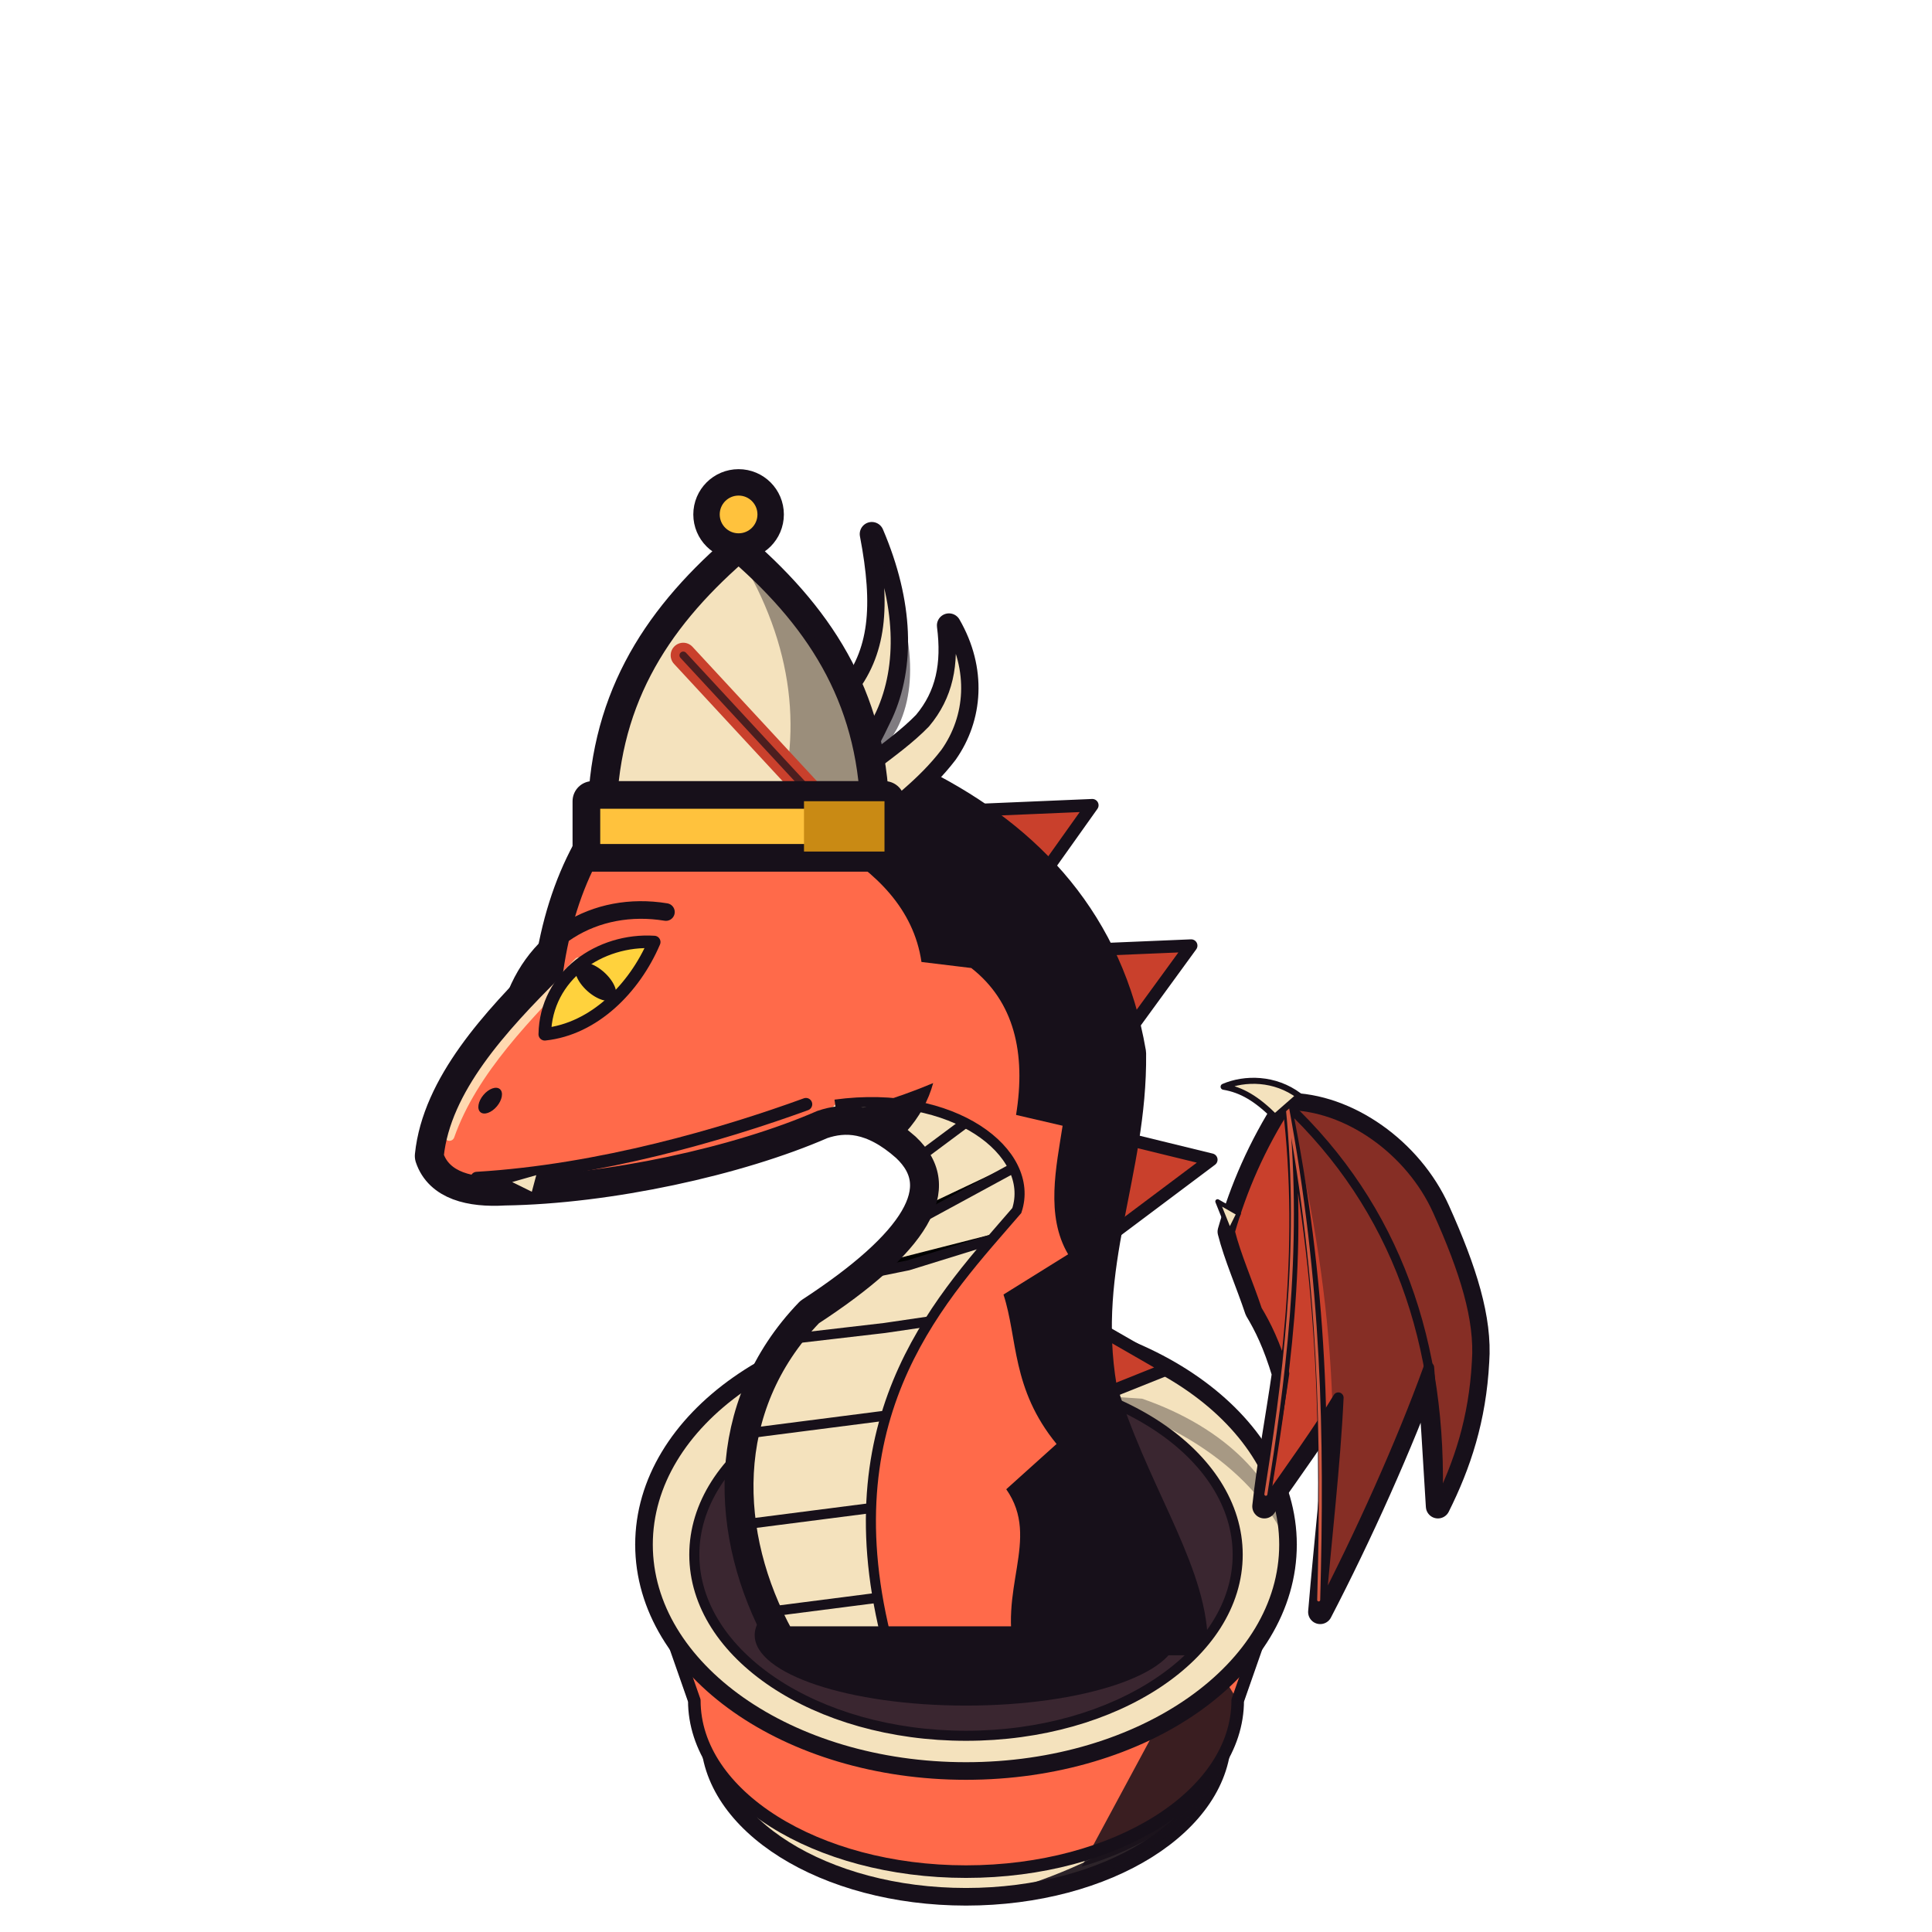
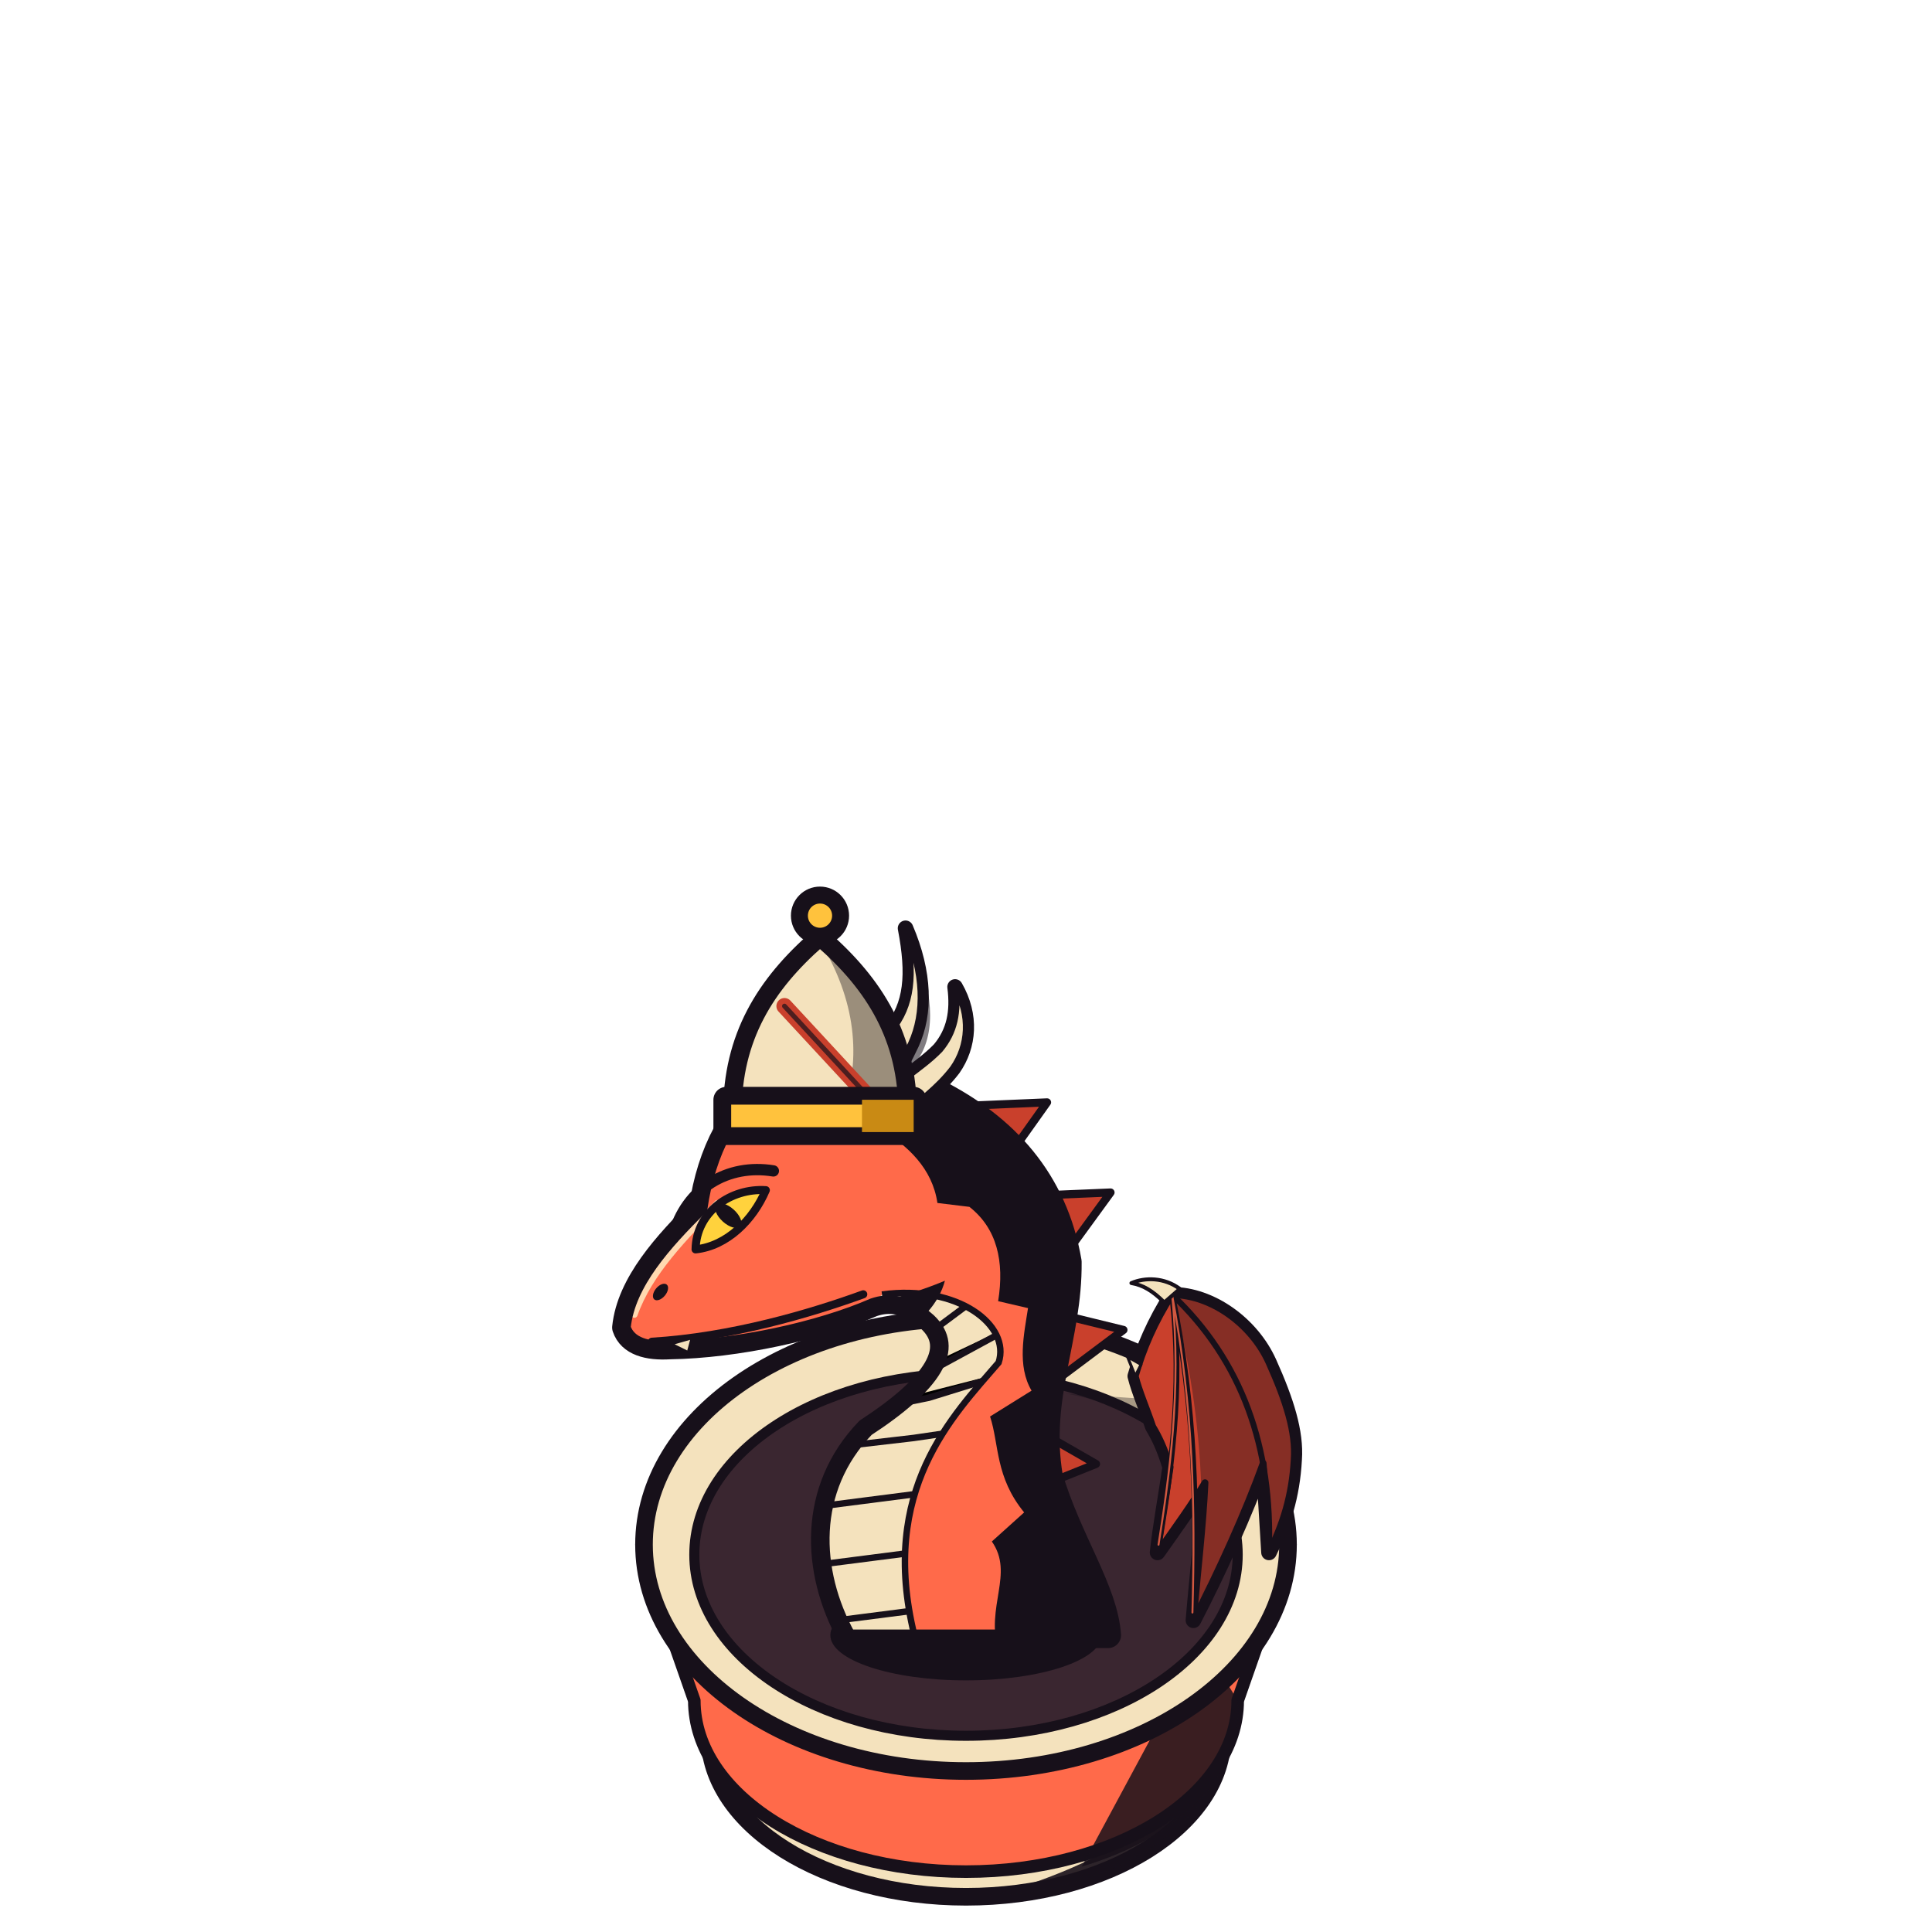
<svg xmlns="http://www.w3.org/2000/svg" viewBox="0 0 768 768" width="768" height="768">
  <path d="M256,614 L282,690 A102,64 0 0 0 486,690 L512,614 Z" fill="#f4e2bd" stroke="#17101a" stroke-width="7" stroke-linejoin="round" />
  <path d="M498,614 L486,690 A102,64 0 0 1 392,754 C440,742 478,716 486,690 Z" fill="#17101a" opacity=".9" />
  <path d="M262,636 L276,676 A108,68 0 0 0 492,676 L506,636 A128,90 0 0 1 262,636 Z" fill="#ff6a4a" stroke="#17101a" stroke-width="5" stroke-linejoin="round" />
  <path d="M470,640 L492,676 A108,68 0 0 1 430,742 L458,690 Z" fill="#17101a" opacity=".85" />
  <ellipse cx="384" cy="614" rx="128" ry="90" fill="#f4e2bd" stroke="#17101a" stroke-width="7" />
  <ellipse cx="384" cy="618" rx="108" ry="72" fill="#3a2630" stroke="#17101a" stroke-width="4" />
  <path d="M424,554 A128,90 0 0 1 512,614 A108,72 0 0 0 454,556 Z" fill="#17101a" opacity=".35" />
-   <ellipse cx="384" cy="650" rx="84" ry="28" fill="#17101a" />
-   <g transform="translate(478 618) scale(0.6) translate(-452 -560)">
-     <path d="M508,262 C548,262 590,292 608,332 C626,372 636,404 634,432 C632,470 622,500 608,528 C606,494 604,462 602,436 C584,486 556,548 530,598 C534,550 540,500 542,456 C530,476 510,504 493,528 C496,500 502,468 506,440 C500,420 494,408 488,398 C482,380 474,362 470,346 C478,318 490,290 508,262 Z" fill="none" stroke="#17101a" stroke-width="16" stroke-linejoin="round" />
-     <path d="M508,262 C548,262 590,292 608,332 C626,372 636,404 634,432 C632,470 622,500 608,528 C606,494 604,462 602,436 C584,486 556,548 530,598 C534,550 540,500 542,456 C530,476 510,504 493,528 C496,500 502,468 506,440 C500,420 494,408 488,398 C482,380 474,362 470,346 C478,318 490,290 508,262 Z" fill="#c9402c" stroke="#17101a" stroke-width="7" stroke-linejoin="round" />
-     <path d="M508,262 C548,262 590,292 608,332 C626,372 636,404 634,432 C632,470 622,500 608,528 C606,494 604,462 602,436 C584,486 556,548 530,598 C546,500 540,380 508,262 Z" fill="#17101a" opacity=".38" />
-     <path d="M508,262 C532,380 534,480 530,598 M508,262 C520,360 506,450 493,528 M508,262 C580,330 612,420 608,528" fill="none" stroke="#17101a" stroke-width="6" stroke-linecap="round" />
-     <path d="M508,262 C530,380 532,480 529,590 M508,262 C518,360 505,450 494,520" fill="none" stroke="#ff6a4a" stroke-width="2" stroke-linecap="round" opacity=".8" />
-     <path d="M470,346 L462,326 L476,334 Z" fill="#f4e2bd" stroke="#17101a" stroke-width="3" stroke-linejoin="round" />
-     <path d="M500,270 C488,258 478,252 466,250 C480,244 500,244 516,256 Z" fill="#f4e2bd" stroke="#17101a" stroke-width="4" stroke-linejoin="round" />
-   </g>
-   <path d="M382.4,322.3 L434.2,320.1 L404.9,361.3 Z" fill="#c9402c" stroke="#17101a" stroke-width="5" stroke-linejoin="round" />
-   <path d="M426.0,377.9 L473.5,375.9 L446.4,413.1 Z" fill="#c9402c" stroke="#17101a" stroke-width="5" stroke-linejoin="round" />
-   <path d="M441.0,451.1 L481.5,461.0 L443.5,489.5 Z" fill="#c9402c" stroke="#17101a" stroke-width="5" stroke-linejoin="round" />
-   <path d="M431.8,525.2 L464.5,544.0 L430.0,557.8 Z" fill="#c9402c" stroke="#17101a" stroke-width="5" stroke-linejoin="round" />
-   <clipPath id="c3">
-     <path d="M172.9,459.5 C175.7,432.4 198.4,407.7 220.4,385.8 C225.5,350.6 240.0,323.7 264.0,305.2 C287.2,289.5 315.0,289.6 335.7,305.4 L365.7,313.5 C408.2,335.1 438.9,368.2 447.6,418.8 C448.1,466.0 427.6,502.3 436.0,552.0 C448.0,592.0 470.0,622.0 472.0,650.0 L312.0,650.0 C290.0,610.0 288.0,560.0 323.3,523.3 C365.1,496.0 380.9,472.5 361.6,454.4 C347.4,441.8 335.8,441.6 326.1,444.9 C292.9,459.4 241.6,470.6 200.5,471.2 C187.1,472.0 176.1,469.1 172.9,459.5 Z" />
-   </clipPath>
-   <path d="M172.9,459.5 C175.7,432.4 198.4,407.7 220.4,385.8 C225.5,350.6 240.0,323.7 264.0,305.2 C287.2,289.5 315.0,289.6 335.7,305.4 L365.7,313.5 C408.2,335.1 438.9,368.2 447.6,418.8 C448.1,466.0 427.6,502.3 436.0,552.0 C448.0,592.0 470.0,622.0 472.0,650.0 L312.0,650.0 C290.0,610.0 288.0,560.0 323.3,523.3 C365.1,496.0 380.9,472.5 361.6,454.4 C347.4,441.8 335.8,441.6 326.1,444.9 C292.9,459.4 241.6,470.6 200.5,471.2 C187.1,472.0 176.1,469.1 172.9,459.5 Z" fill="none" stroke="#17101a" stroke-width="16" stroke-linejoin="round" />
-   <path d="M172.9,459.5 C175.7,432.4 198.4,407.7 220.4,385.8 C225.5,350.6 240.0,323.7 264.0,305.2 C287.2,289.5 315.0,289.6 335.7,305.4 L365.7,313.5 C408.2,335.1 438.9,368.2 447.6,418.8 C448.1,466.0 427.6,502.3 436.0,552.0 C448.0,592.0 470.0,622.0 472.0,650.0 L312.0,650.0 C290.0,610.0 288.0,560.0 323.3,523.3 C365.1,496.0 380.9,472.5 361.6,454.4 C347.4,441.8 335.8,441.6 326.1,444.9 C292.9,459.4 241.6,470.6 200.5,471.2 C187.1,472.0 176.1,469.1 172.9,459.5 Z" fill="#ff6a4a" />
-   <g clip-path="url(#c3)">
-     <clipPath id="c3b">
-       <path d="M312.0,650.0 C290.0,610.0 288.0,560.0 323.3,523.3 C365.1,496.0 380.9,472.5 361.6,454.4 C347.4,441.8 335.8,441.6 326.1,444.9 L332.0,439.1 C379.1,432.7 411.8,458.2 404.2,481.2 C375.6,514.5 330.0,560.0 352.0,650.0 Z" />
+   <g transform="translate(384 650) scale(0.642) translate(-384 -650)">
+     <ellipse cx="384" cy="650" rx="84" ry="28" fill="#17101a" />
+     <g transform="translate(478 618) scale(0.6) translate(-452 -560)">
+       <path d="M508,262 C548,262 590,292 608,332 C626,372 636,404 634,432 C632,470 622,500 608,528 C606,494 604,462 602,436 C584,486 556,548 530,598 C534,550 540,500 542,456 C530,476 510,504 493,528 C496,500 502,468 506,440 C500,420 494,408 488,398 C482,380 474,362 470,346 C478,318 490,290 508,262 Z" fill="none" stroke="#17101a" stroke-width="16" stroke-linejoin="round" />
+       <path d="M508,262 C548,262 590,292 608,332 C626,372 636,404 634,432 C632,470 622,500 608,528 C606,494 604,462 602,436 C584,486 556,548 530,598 C534,550 540,500 542,456 C530,476 510,504 493,528 C496,500 502,468 506,440 C500,420 494,408 488,398 C482,380 474,362 470,346 C478,318 490,290 508,262 Z" fill="#c9402c" stroke="#17101a" stroke-width="7" stroke-linejoin="round" />
+       <path d="M508,262 C548,262 590,292 608,332 C626,372 636,404 634,432 C632,470 622,500 608,528 C606,494 604,462 602,436 C584,486 556,548 530,598 C546,500 540,380 508,262 Z" fill="#17101a" opacity=".38" />
+       <path d="M508,262 C532,380 534,480 530,598 M508,262 C520,360 506,450 493,528 M508,262 C580,330 612,420 608,528" fill="none" stroke="#17101a" stroke-width="6" stroke-linecap="round" />
+       <path d="M508,262 C530,380 532,480 529,590 M508,262 C518,360 505,450 494,520" fill="none" stroke="#ff6a4a" stroke-width="2" stroke-linecap="round" opacity=".8" />
+       <path d="M470,346 L462,326 L476,334 Z" fill="#f4e2bd" stroke="#17101a" stroke-width="3" stroke-linejoin="round" />
+       <path d="M500,270 C488,258 478,252 466,250 C480,244 500,244 516,256 Z" fill="#f4e2bd" stroke="#17101a" stroke-width="4" stroke-linejoin="round" />
+     </g>
+     <path d="M382.4,322.3 L434.2,320.1 L404.9,361.3 Z" fill="#c9402c" stroke="#17101a" stroke-width="5" stroke-linejoin="round" />
+     <path d="M426.0,377.9 L473.5,375.9 L446.4,413.1 Z" fill="#c9402c" stroke="#17101a" stroke-width="5" stroke-linejoin="round" />
+     <path d="M441.0,451.1 L481.5,461.0 L443.5,489.5 Z" fill="#c9402c" stroke="#17101a" stroke-width="5" stroke-linejoin="round" />
+     <path d="M431.8,525.2 L464.5,544.0 L430.0,557.8 Z" fill="#c9402c" stroke="#17101a" stroke-width="5" stroke-linejoin="round" />
+     <clipPath id="c3">
+       <path d="M172.9,459.5 C175.7,432.4 198.4,407.7 220.4,385.8 C225.5,350.6 240.0,323.7 264.0,305.2 C287.2,289.5 315.0,289.6 335.7,305.4 L365.7,313.5 C408.2,335.1 438.9,368.2 447.6,418.8 C448.1,466.0 427.6,502.3 436.0,552.0 C448.0,592.0 470.0,622.0 472.0,650.0 L312.0,650.0 C290.0,610.0 288.0,560.0 323.3,523.3 C365.1,496.0 380.9,472.5 361.6,454.4 C347.4,441.8 335.8,441.6 326.1,444.9 C292.9,459.4 241.6,470.6 200.5,471.2 C187.1,472.0 176.1,469.1 172.9,459.5 Z" />
    </clipPath>
-     <path d="M312.0,650.0 C290.0,610.0 288.0,560.0 323.3,523.3 C365.1,496.0 380.9,472.5 361.6,454.4 C347.4,441.8 335.8,441.6 326.1,444.9 L332.0,439.1 C379.1,432.7 411.8,458.2 404.2,481.2 C375.6,514.5 330.0,560.0 352.0,650.0 Z" fill="#f4e2bd" />
-     <g clip-path="url(#c3b)" stroke="#17101a" stroke-width="4">
-       <path d="M297.3,506.3 L355.5,467.4 L411.9,425.4" />
-       <path d="M298.0,512.4 L364.0,485.4 L426.4,451.5" />
-       <path d="M289.2,517.5 L361.0,503.0 L431.0,481.3" />
-       <path d="M280.2,536.2 L351.6,527.9 L423.8,517.3" />
-       <path d="M280.0,572.0 L350.0,563.0 L420.0,554.0" />
-       <path d="M280.0,608.0 L350.0,599.0 L420.0,590.0" />
-       <path d="M280.0,644.0 L350.0,635.0 L420.0,626.0" />
-     </g>
-     <path d="M332.0,439.1 C379.1,432.7 411.8,458.2 404.2,481.2 C375.6,514.5 330.0,560.0 352.0,650.0" fill="none" stroke="#17101a" stroke-width="4" />
-     <path d="M276.3,286.6 L404.5,212.6 L448.5,288.8 L488.5,358.1 L527.7,451.3 L520.0,560.0 L520.0,660.0 L404.0,660.0 C396.0,632.0 414.0,612.0 400.0,592.0 L420.0,574.0 C402.0,552.0 404.6,532.0 398.9,514.6 L424.6,498.6 C415.5,483.2 419.9,463.8 422.4,447.5 L403.9,443.2 C407.9,418.5 403.1,398.1 386.1,384.8 L366.3,382.4 C363.2,361.1 348.0,346.8 330.3,336.2 C326.5,317.6 298.7,301.4 276.3,286.6 Z" fill="#17101a" />
-     <g transform="translate(44 0) rotate(-30 404 520)">
-       <path d="M336,394 C300,390 250,374 214,354 C230,374 290,402 336,418 C356,420 372,414 382,404 C366,402 350,398 336,394 Z" fill="#17101a" />
-       <path d="M205,326 C226,308 256,300 284,292" fill="none" stroke="#ffd9b0" stroke-width="4" stroke-linecap="round" />
-     </g>
-   </g>
-   <path d="M172.9,459.5 C175.7,432.4 198.4,407.7 220.4,385.8 C225.5,350.6 240.0,323.7 264.0,305.2 C287.2,289.5 315.0,289.6 335.7,305.4 L365.7,313.5 C408.2,335.1 438.9,368.2 447.6,418.8 C448.1,466.0 427.6,502.3 436.0,552.0 C448.0,592.0 470.0,622.0 472.0,650.0 L312.0,650.0 C290.0,610.0 288.0,560.0 323.3,523.3 C365.1,496.0 380.9,472.5 361.6,454.4 C347.4,441.8 335.8,441.6 326.1,444.9 C292.9,459.4 241.6,470.6 200.5,471.2 C187.1,472.0 176.1,469.1 172.9,459.5 Z" fill="none" stroke="#17101a" stroke-width="7" stroke-linejoin="round" />
-   <g transform="translate(44 0) rotate(-30 404 520)">
-     <g transform="translate(284,304)">
-       <g transform="scale(1)">
-         <path d="M-26,6 C-14,-14 12,-16 30,-4 C14,8 -8,14 -26,6 Z" fill="#ffd23d" stroke="#17101a" stroke-width="5" stroke-linejoin="round" />
-         <ellipse cx="2" cy="-2" rx="5" ry="10" transform="rotate(-18 2 -2)" fill="#17101a" />
-         <path d="M-34,-8 C-12,-30 18,-30 40,-12" fill="none" stroke="#17101a" stroke-width="7" stroke-linecap="round" />
+     <path d="M172.9,459.5 C175.7,432.4 198.4,407.7 220.4,385.8 C225.5,350.6 240.0,323.7 264.0,305.2 C287.2,289.5 315.0,289.6 335.7,305.4 L365.7,313.5 C408.2,335.1 438.9,368.2 447.6,418.8 C448.1,466.0 427.6,502.3 436.0,552.0 C448.0,592.0 470.0,622.0 472.0,650.0 L312.0,650.0 C290.0,610.0 288.0,560.0 323.3,523.3 C365.1,496.0 380.9,472.5 361.6,454.4 C347.4,441.8 335.8,441.6 326.1,444.9 C292.9,459.4 241.6,470.6 200.5,471.2 C187.1,472.0 176.1,469.1 172.9,459.5 Z" fill="none" stroke="#17101a" stroke-width="16" stroke-linejoin="round" />
+     <path d="M172.9,459.5 C175.7,432.4 198.4,407.7 220.4,385.8 C225.5,350.6 240.0,323.7 264.0,305.2 C287.2,289.5 315.0,289.6 335.7,305.4 L365.7,313.5 C408.2,335.1 438.9,368.2 447.6,418.8 C448.1,466.0 427.6,502.3 436.0,552.0 C448.0,592.0 470.0,622.0 472.0,650.0 L312.0,650.0 C290.0,610.0 288.0,560.0 323.3,523.3 C365.1,496.0 380.9,472.5 361.6,454.4 C347.4,441.8 335.8,441.6 326.1,444.9 C292.9,459.4 241.6,470.6 200.5,471.2 C187.1,472.0 176.1,469.1 172.9,459.5 Z" fill="#ff6a4a" />
+     <g clip-path="url(#c3)">
+       <clipPath id="c3b">
+         <path d="M312.0,650.0 C290.0,610.0 288.0,560.0 323.3,523.3 C365.1,496.0 380.9,472.5 361.6,454.4 C347.4,441.8 335.8,441.6 326.1,444.9 L332.0,439.1 C379.1,432.7 411.8,458.2 404.2,481.2 C375.6,514.5 330.0,560.0 352.0,650.0 Z" />
+       </clipPath>
+       <path d="M312.0,650.0 C290.0,610.0 288.0,560.0 323.3,523.3 C365.1,496.0 380.9,472.5 361.6,454.4 C347.4,441.8 335.8,441.6 326.1,444.9 L332.0,439.1 C379.1,432.7 411.8,458.2 404.2,481.2 C375.6,514.5 330.0,560.0 352.0,650.0 Z" fill="#f4e2bd" />
+       <g clip-path="url(#c3b)" stroke="#17101a" stroke-width="4">
+         <path d="M297.3,506.3 L355.5,467.4 L411.9,425.4" />
+         <path d="M298.0,512.4 L364.0,485.4 L426.4,451.5" />
+         <path d="M289.2,517.5 L361.0,503.0 L431.0,481.3" />
+         <path d="M280.2,536.2 L351.6,527.9 L423.8,517.3" />
+         <path d="M280.0,572.0 L350.0,563.0 L420.0,554.0" />
+         <path d="M280.0,608.0 L350.0,599.0 L420.0,590.0" />
+         <path d="M280.0,644.0 L350.0,635.0 L420.0,626.0" />
+       </g>
+       <path d="M332.0,439.1 C379.1,432.7 411.8,458.2 404.2,481.2 C375.6,514.5 330.0,560.0 352.0,650.0" fill="none" stroke="#17101a" stroke-width="4" />
+       <path d="M276.3,286.6 L404.5,212.6 L448.5,288.8 L488.5,358.1 L527.7,451.3 L520.0,560.0 L520.0,660.0 L404.0,660.0 C396.0,632.0 414.0,612.0 400.0,592.0 L420.0,574.0 C402.0,552.0 404.6,532.0 398.9,514.6 L424.6,498.6 C415.5,483.2 419.9,463.8 422.4,447.5 L403.9,443.2 C407.9,418.5 403.1,398.1 386.1,384.8 L366.3,382.4 C363.2,361.1 348.0,346.8 330.3,336.2 C326.5,317.6 298.7,301.4 276.3,286.6 Z" fill="#17101a" />
+       <g transform="translate(44 0) rotate(-30 404 520)">
+         <path d="M336,394 C300,390 250,374 214,354 C230,374 290,402 336,418 C356,420 372,414 382,404 C366,402 350,398 336,394 Z" fill="#17101a" />
+         <path d="M205,326 C226,308 256,300 284,292" fill="none" stroke="#ffd9b0" stroke-width="4" stroke-linecap="round" />
      </g>
    </g>
-     <ellipse cx="226" cy="322" rx="6" ry="3.5" fill="#17101a" transform="rotate(-20 226 322)" />
-     <path d="M206,346 C250,368 300,380 334,386" fill="none" stroke="#17101a" stroke-width="5" stroke-linecap="round" />
-     <path d="M214,352 L222,364 L230,356 Z" fill="#f4e2bd" stroke="#17101a" stroke-width="3" stroke-linejoin="round" />
-   </g>
-   <g transform="translate(44 0) rotate(-30 404 520)">
-     <g transform="translate(392 282) scale(0.6) translate(-392 -282)">
-       <path d="M362,266 C392,246 428,244 456,234 C488,222 506,196 522,150 C516,200 496,236 468,256 C442,274 420,286 404,294 Z" fill="none" stroke="#17101a" stroke-width="16" stroke-linejoin="round" />
-       <path d="M362,266 C392,246 428,244 456,234 C488,222 506,196 522,150 C516,200 496,236 468,256 C442,274 420,286 404,294 Z" fill="#f4e2bd" stroke="#17101a" stroke-width="7" stroke-linejoin="round" />
-       <path d="M398,294 C430,282 462,284 490,276 C512,268 526,252 536,228 C536,262 518,288 492,300 C468,310 444,312 424,316 Z" fill="none" stroke="#17101a" stroke-width="16" stroke-linejoin="round" />
-       <path d="M398,294 C430,282 462,284 490,276 C512,268 526,252 536,228 C536,262 518,288 492,300 C468,310 444,312 424,316 Z" fill="#f4e2bd" stroke="#17101a" stroke-width="7" stroke-linejoin="round" />
-       <path d="M468,256 C496,236 516,200 522,150 C518,212 500,252 472,270 C448,284 424,292 404,294 C428,282 448,270 468,256 Z" fill="#17101a" opacity=".55" />
+     <path d="M172.9,459.5 C175.7,432.4 198.4,407.7 220.4,385.8 C225.5,350.6 240.0,323.7 264.0,305.2 C287.2,289.5 315.0,289.6 335.7,305.4 L365.7,313.5 C408.2,335.1 438.9,368.2 447.6,418.8 C448.1,466.0 427.6,502.3 436.0,552.0 C448.0,592.0 470.0,622.0 472.0,650.0 L312.0,650.0 C290.0,610.0 288.0,560.0 323.3,523.3 C365.1,496.0 380.9,472.5 361.6,454.4 C347.4,441.8 335.8,441.6 326.1,444.9 C292.9,459.4 241.6,470.6 200.5,471.2 C187.1,472.0 176.1,469.1 172.9,459.5 Z" fill="none" stroke="#17101a" stroke-width="7" stroke-linejoin="round" />
+     <g transform="translate(44 0) rotate(-30 404 520)">
+       <g transform="translate(284,304)">
+         <g transform="scale(1)">
+           <path d="M-26,6 C-14,-14 12,-16 30,-4 C14,8 -8,14 -26,6 Z" fill="#ffd23d" stroke="#17101a" stroke-width="5" stroke-linejoin="round" />
+           <ellipse cx="2" cy="-2" rx="5" ry="10" transform="rotate(-18 2 -2)" fill="#17101a" />
+           <path d="M-34,-8 C-12,-30 18,-30 40,-12" fill="none" stroke="#17101a" stroke-width="7" stroke-linecap="round" />
+         </g>
+       </g>
+       <ellipse cx="226" cy="322" rx="6" ry="3.5" fill="#17101a" transform="rotate(-20 226 322)" />
+       <path d="M206,346 C250,368 300,380 334,386" fill="none" stroke="#17101a" stroke-width="5" stroke-linecap="round" />
+       <path d="M214,352 L222,364 L230,356 Z" fill="#f4e2bd" stroke="#17101a" stroke-width="3" stroke-linejoin="round" />
    </g>
-   </g>
-   <g transform="translate(-76.4 50.5)">
-     <g transform="translate(0 6)">
-       <path d="M318,270 C318,224 338,192 370,164 C402,192 422,224 422,270 Z" fill="none" stroke="#17101a" stroke-width="16" stroke-linejoin="round" />
-       <path d="M318,270 C318,224 338,192 370,164 C402,192 422,224 422,270 Z" fill="#f4e2bd" stroke="#17101a" stroke-width="7" stroke-linejoin="round" />
-       <path d="M370,164 C402,192 422,224 422,270 L384,270 C396,236 392,200 370,164 Z" fill="#17101a" opacity=".4" />
-       <path d="M348,204 L398,258" stroke="#c9402c" stroke-width="10" stroke-linecap="round" />
-       <path d="M348,204 L398,258" stroke="#17101a" stroke-width="3" stroke-linecap="round" opacity=".7" />
-       <path d="M312,262 L428,262 L428,282 L312,282 Z" fill="none" stroke="#17101a" stroke-width="16" stroke-linejoin="round" />
-       <path d="M312,262 L428,262 L428,282 L312,282 Z" fill="#ffc23d" stroke="#17101a" stroke-width="6" stroke-linejoin="round" />
-       <path d="M396,262 L428,262 L428,282 L396,282 Z" fill="#c98a14" />
-       <path d="M370,148 m-10,0 a10,10 0 1,0 20,0 a10,10 0 1,0 -20,0" fill="none" stroke="#17101a" stroke-width="16" stroke-linejoin="round" />
-       <path d="M370,148 m-10,0 a10,10 0 1,0 20,0 a10,10 0 1,0 -20,0" fill="#ffc23d" stroke="#17101a" stroke-width="5" stroke-linejoin="round" />
+     <g transform="translate(44 0) rotate(-30 404 520)">
+       <g transform="translate(392 282) scale(0.6) translate(-392 -282)">
+         <path d="M362,266 C392,246 428,244 456,234 C488,222 506,196 522,150 C516,200 496,236 468,256 C442,274 420,286 404,294 Z" fill="none" stroke="#17101a" stroke-width="16" stroke-linejoin="round" />
+         <path d="M362,266 C392,246 428,244 456,234 C488,222 506,196 522,150 C516,200 496,236 468,256 C442,274 420,286 404,294 Z" fill="#f4e2bd" stroke="#17101a" stroke-width="7" stroke-linejoin="round" />
+         <path d="M398,294 C430,282 462,284 490,276 C512,268 526,252 536,228 C536,262 518,288 492,300 C468,310 444,312 424,316 Z" fill="none" stroke="#17101a" stroke-width="16" stroke-linejoin="round" />
+         <path d="M398,294 C430,282 462,284 490,276 C512,268 526,252 536,228 C536,262 518,288 492,300 C468,310 444,312 424,316 Z" fill="#f4e2bd" stroke="#17101a" stroke-width="7" stroke-linejoin="round" />
+         <path d="M468,256 C496,236 516,200 522,150 C518,212 500,252 472,270 C448,284 424,292 404,294 C428,282 448,270 468,256 Z" fill="#17101a" opacity=".55" />
+       </g>
+     </g>
+     <g transform="translate(-76.4 50.5)">
+       <g transform="translate(0 6)">
+         <path d="M318,270 C318,224 338,192 370,164 C402,192 422,224 422,270 Z" fill="none" stroke="#17101a" stroke-width="16" stroke-linejoin="round" />
+         <path d="M318,270 C318,224 338,192 370,164 C402,192 422,224 422,270 Z" fill="#f4e2bd" stroke="#17101a" stroke-width="7" stroke-linejoin="round" />
+         <path d="M370,164 C402,192 422,224 422,270 L384,270 C396,236 392,200 370,164 Z" fill="#17101a" opacity=".4" />
+         <path d="M348,204 L398,258" stroke="#c9402c" stroke-width="10" stroke-linecap="round" />
+         <path d="M348,204 L398,258" stroke="#17101a" stroke-width="3" stroke-linecap="round" opacity=".7" />
+         <path d="M312,262 L428,262 L428,282 L312,282 Z" fill="none" stroke="#17101a" stroke-width="16" stroke-linejoin="round" />
+         <path d="M312,262 L428,262 L428,282 L312,282 Z" fill="#ffc23d" stroke="#17101a" stroke-width="6" stroke-linejoin="round" />
+         <path d="M396,262 L428,262 L428,282 L396,282 Z" fill="#c98a14" />
+         <path d="M370,148 m-10,0 a10,10 0 1,0 20,0 a10,10 0 1,0 -20,0" fill="none" stroke="#17101a" stroke-width="16" stroke-linejoin="round" />
+         <path d="M370,148 m-10,0 a10,10 0 1,0 20,0 a10,10 0 1,0 -20,0" fill="#ffc23d" stroke="#17101a" stroke-width="5" stroke-linejoin="round" />
+       </g>
    </g>
  </g>
</svg>
